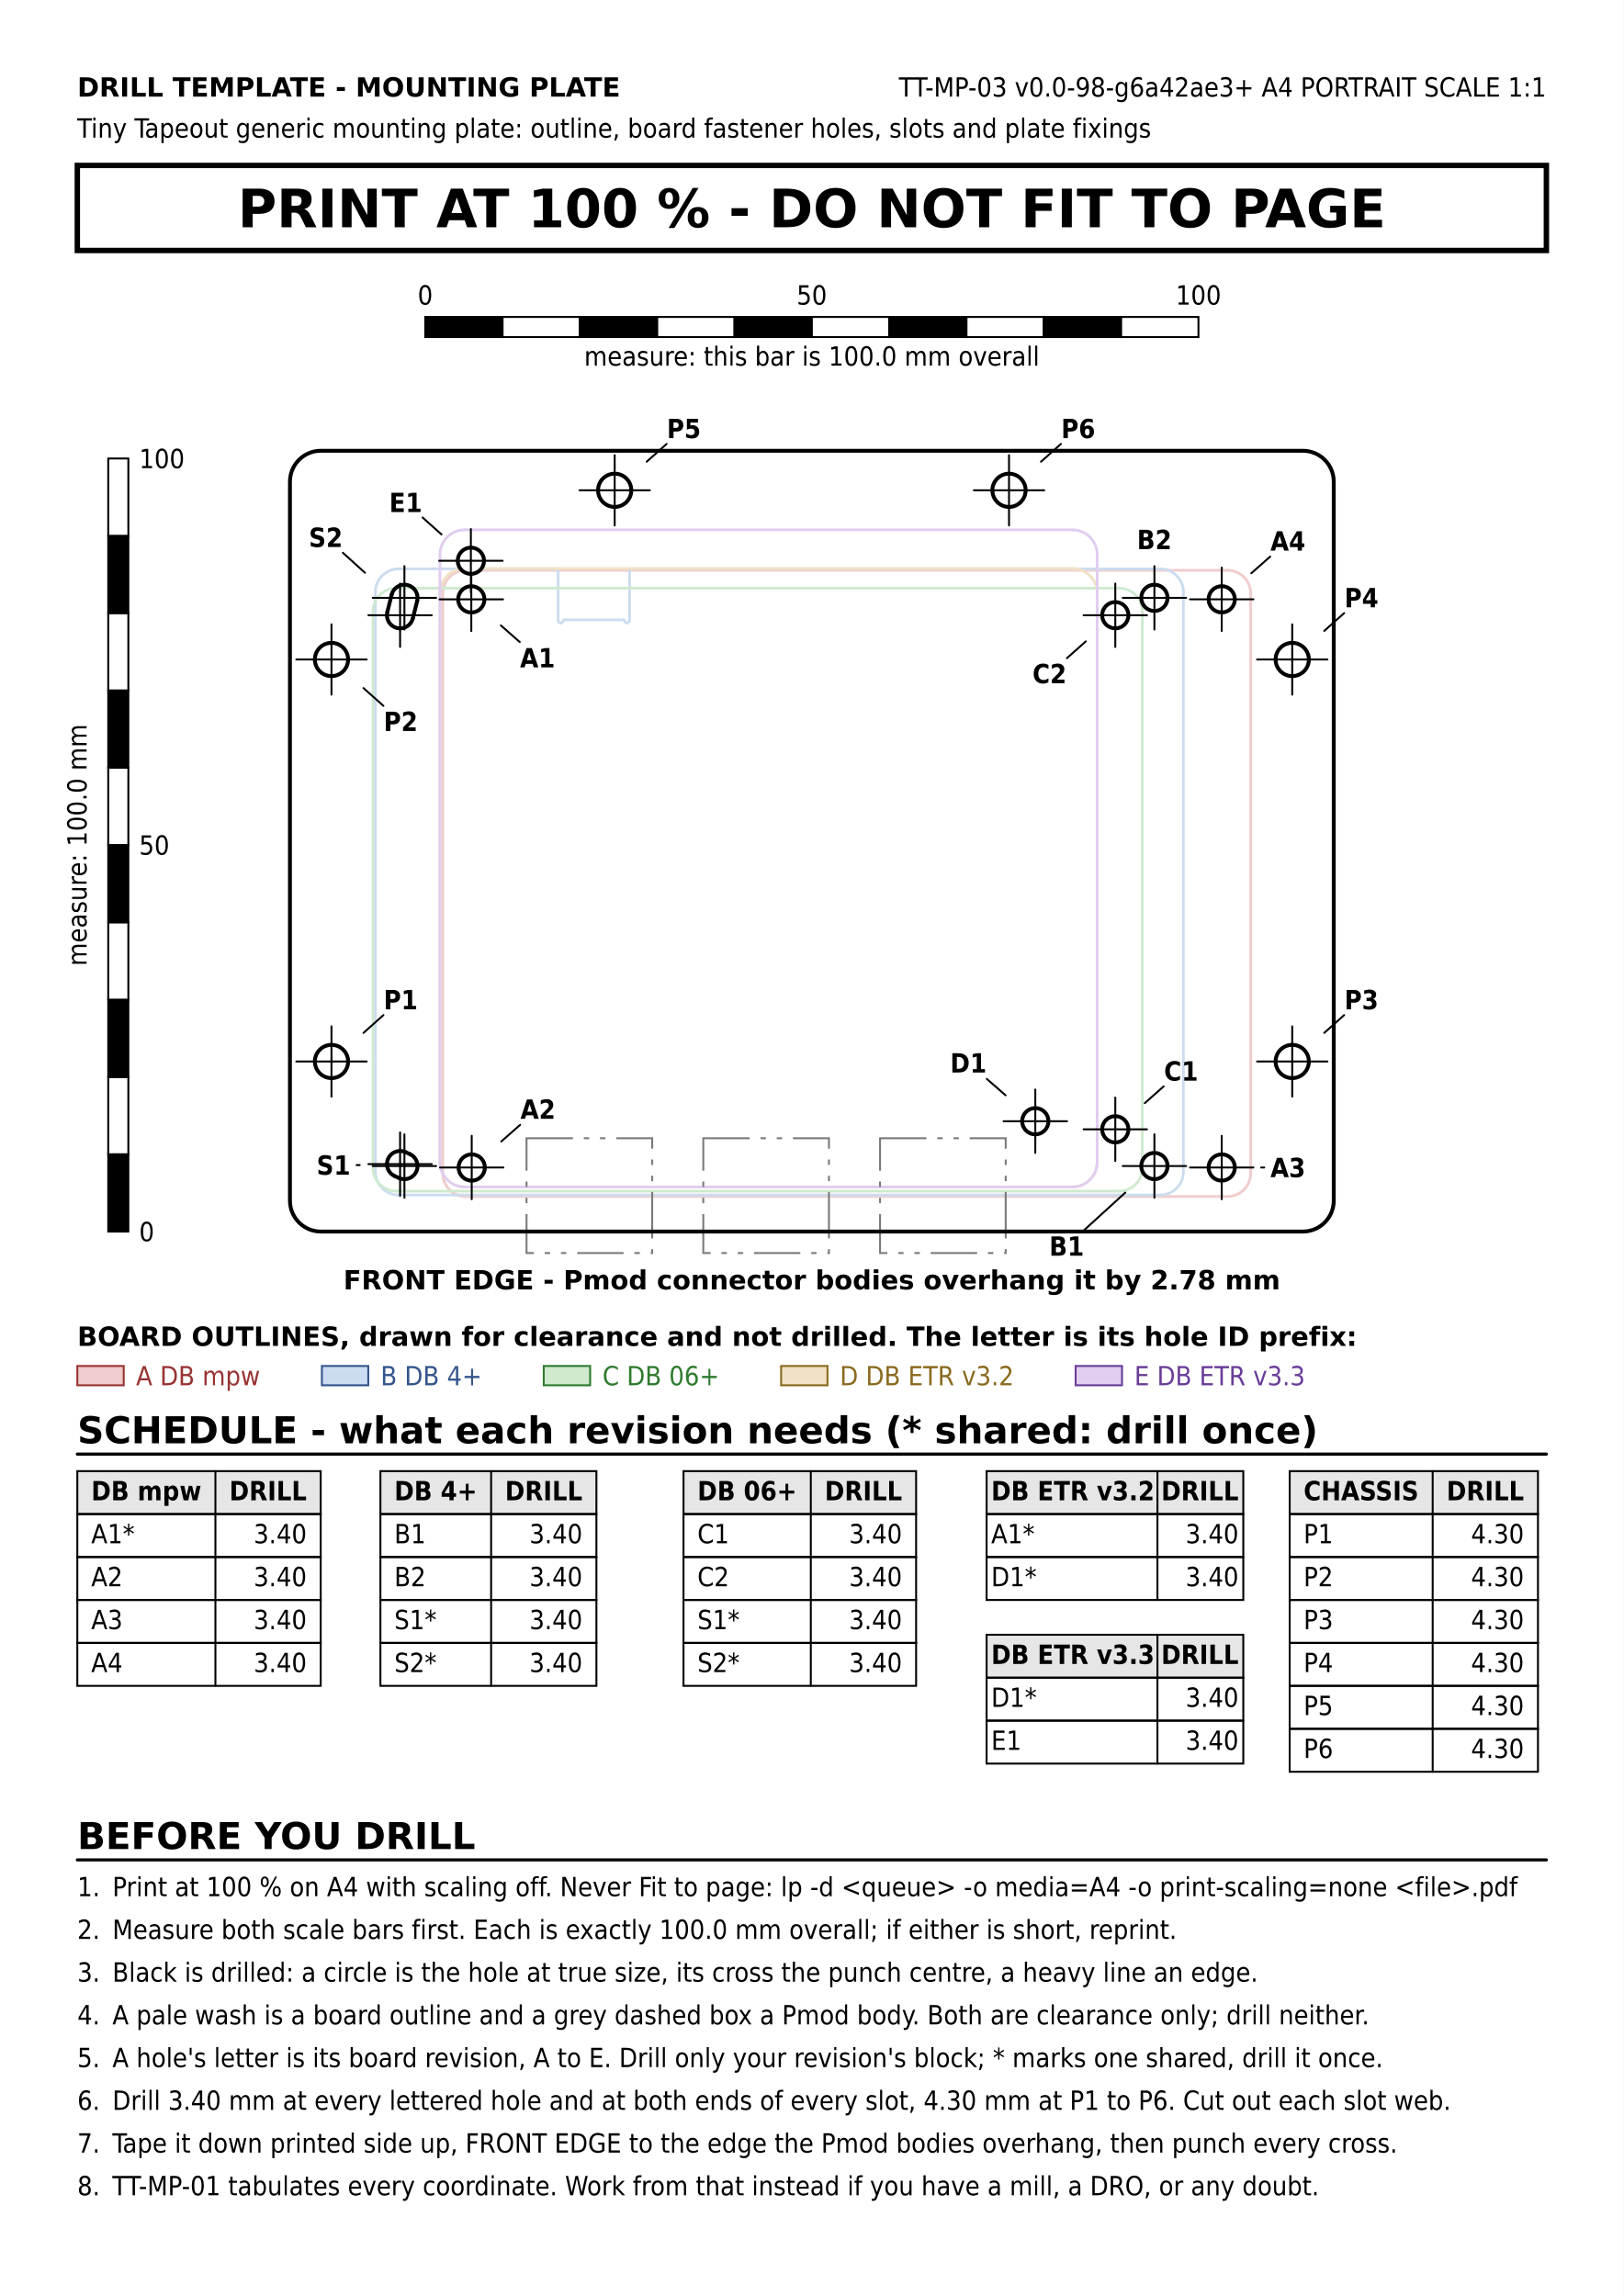
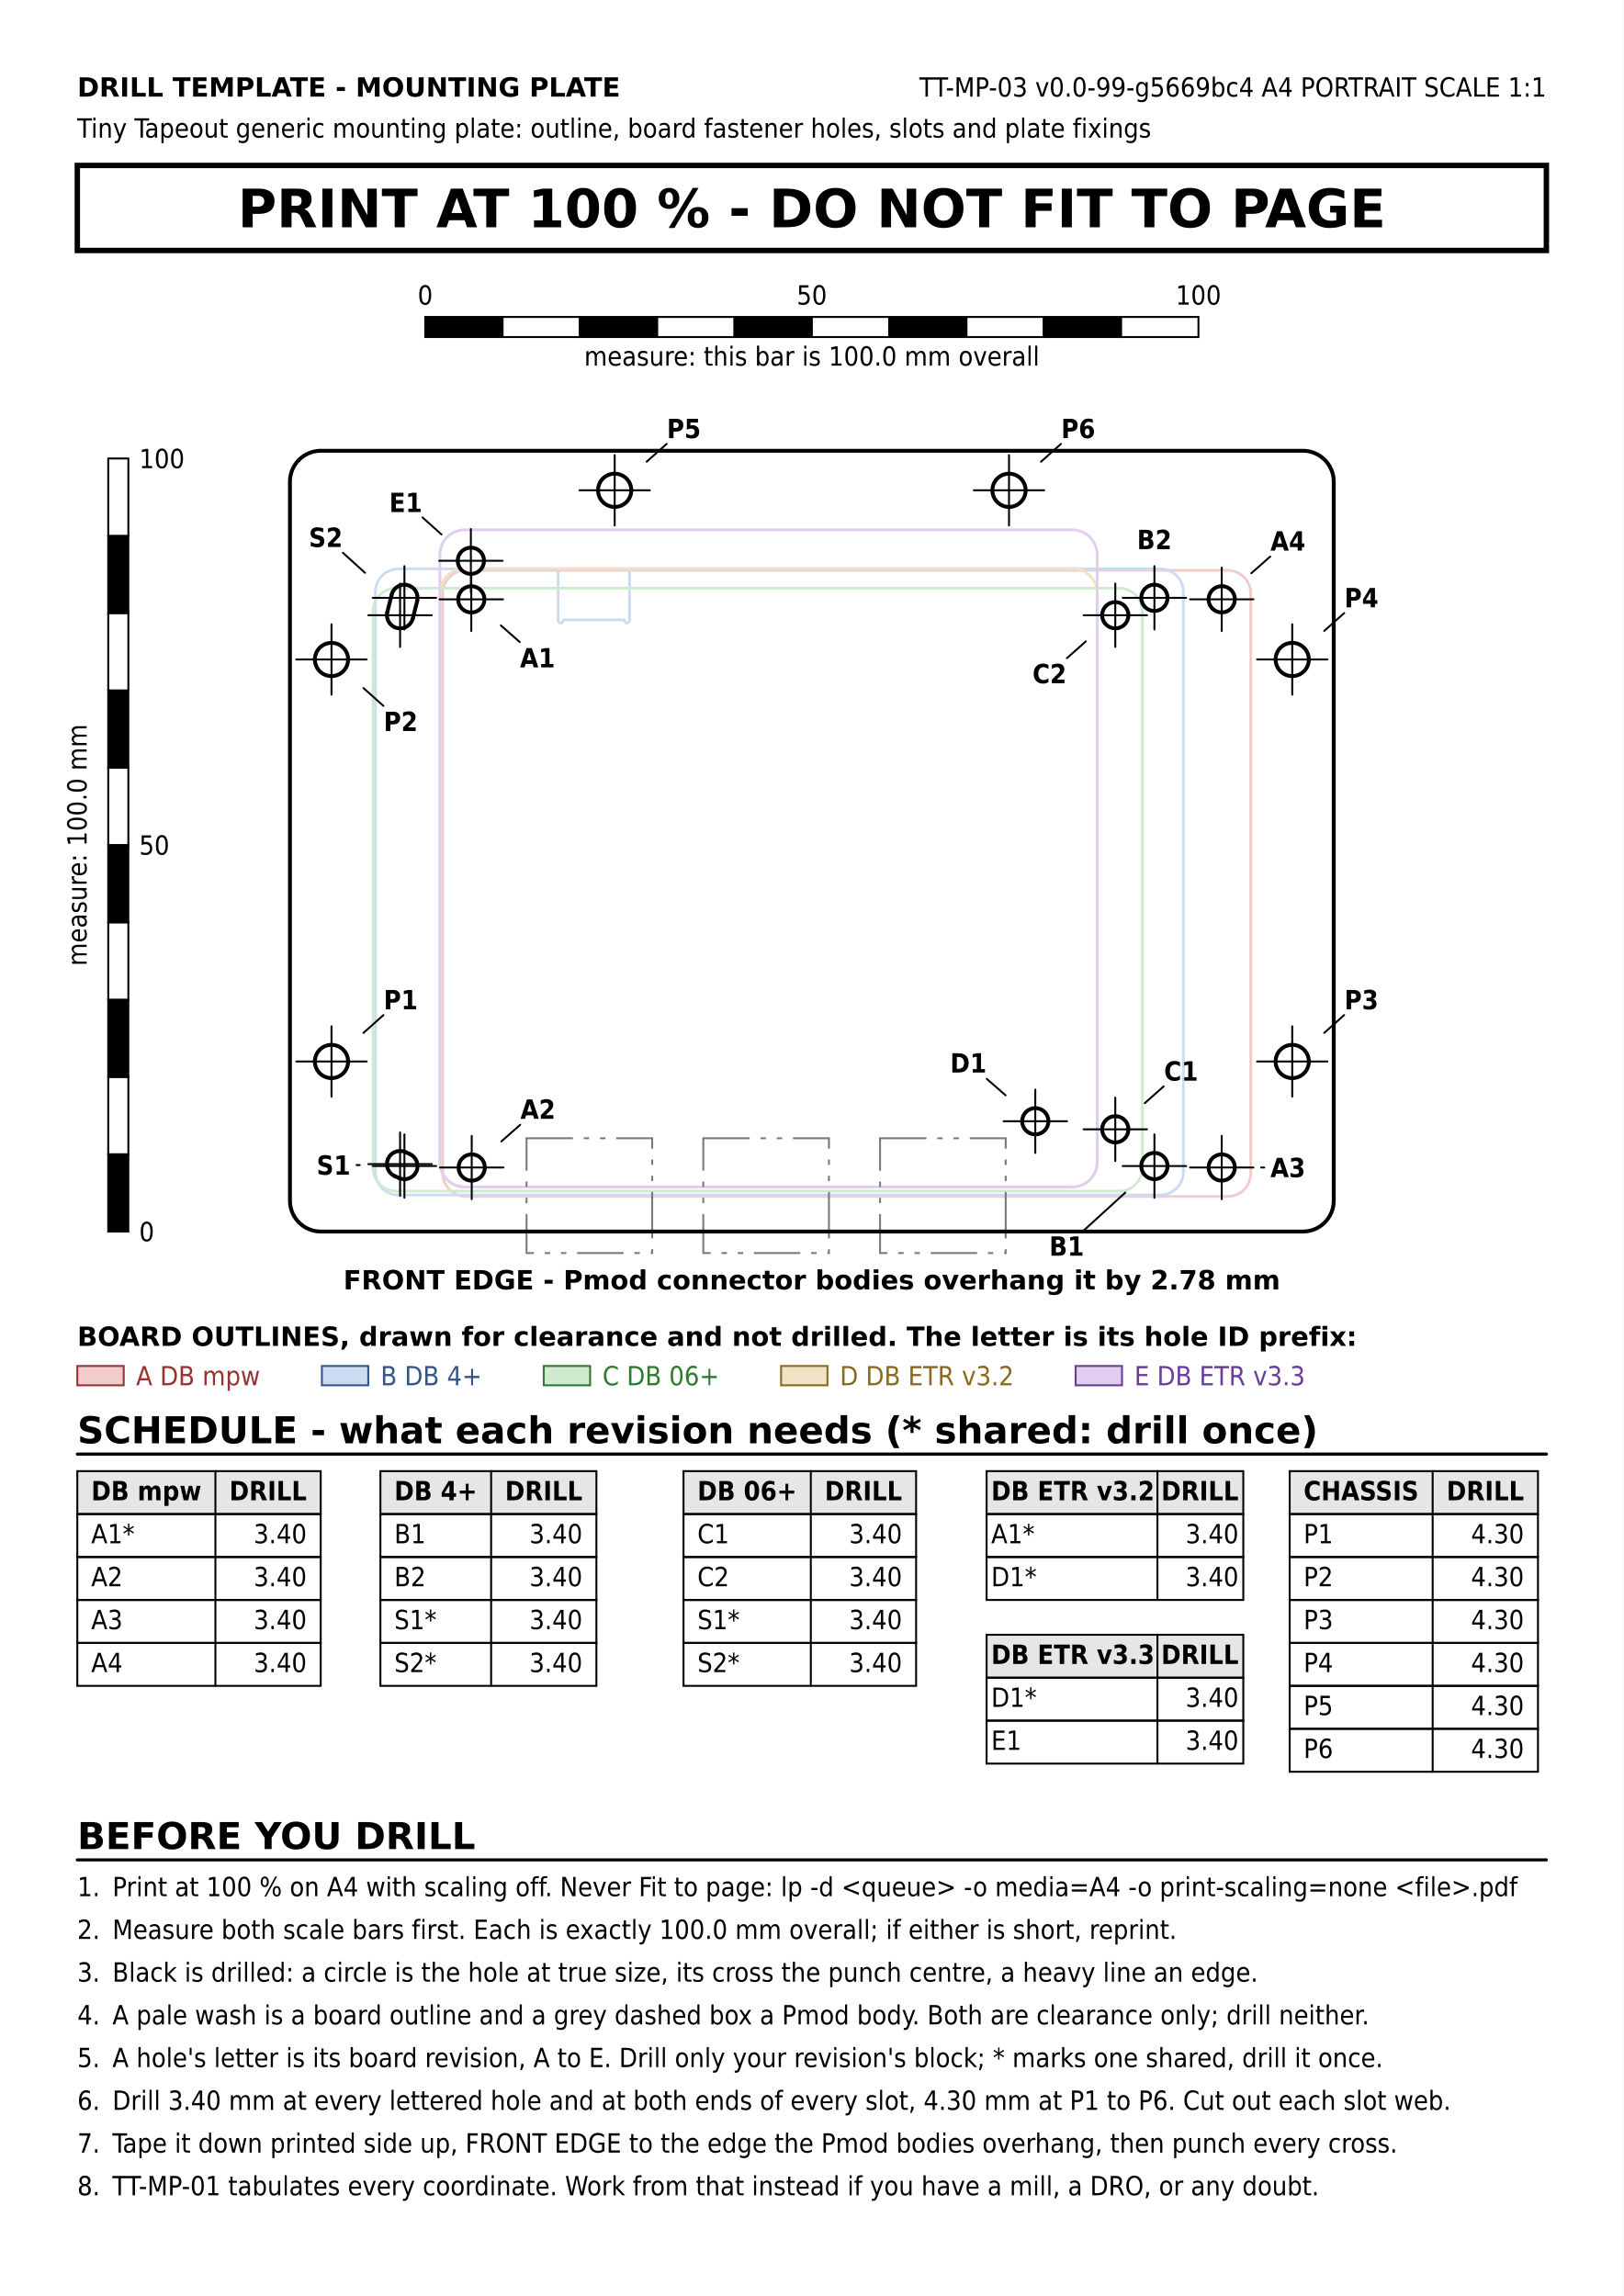
<svg xmlns="http://www.w3.org/2000/svg" version="1.1" width="210mm" height="297mm" viewBox="0 0 210 297">
  <rect width="100%" height="100%" fill="#ffffff" />
  <text x="10" y="12.5" font-family="DejaVu Sans, Liberation Sans, sans-serif" font-size="3.429" fill="#000000" text-anchor="start" font-weight="bold">DRILL TEMPLATE - MOUNTING PLATE</text>
-   <text x="200" y="12.5" font-family="DejaVu Sans Condensed, DejaVu Sans, Liberation Sans, sans-serif" font-size="3.429" fill="#000000" text-anchor="end">TT-MP-03    v0.0-98-g6a42ae3+    A4 PORTRAIT    SCALE 1:1</text>
+   <text x="200" y="12.5" font-family="DejaVu Sans Condensed, DejaVu Sans, Liberation Sans, sans-serif" font-size="3.429" fill="#000000" text-anchor="end">TT-MP-03    v0.0-99-g5669bc4    A4 PORTRAIT    SCALE 1:1</text>
  <text x="10" y="17.8" font-family="DejaVu Sans Condensed, DejaVu Sans, Liberation Sans, sans-serif" font-size="3.429" fill="#000000" text-anchor="start">Tiny Tapeout generic mounting plate: outline, board fastener holes, slots and plate fixings</text>
  <rect x="10" y="21.4" width="190" height="11" fill="none" stroke="#000000" stroke-width="0.7" />
  <text x="105" y="29.4" font-family="DejaVu Sans, Liberation Sans, sans-serif" font-size="6.859" fill="#000000" text-anchor="middle" font-weight="bold">PRINT AT 100 %   -   DO NOT FIT TO PAGE</text>
  <rect x="55" y="41" width="10" height="2.6" fill="#000000" stroke="#000000" stroke-width="0.25" />
  <rect x="65" y="41" width="10" height="2.6" fill="#ffffff" stroke="#000000" stroke-width="0.25" />
  <rect x="75" y="41" width="10" height="2.6" fill="#000000" stroke="#000000" stroke-width="0.25" />
  <rect x="85" y="41" width="10" height="2.6" fill="#ffffff" stroke="#000000" stroke-width="0.25" />
  <rect x="95" y="41" width="10" height="2.6" fill="#000000" stroke="#000000" stroke-width="0.25" />
  <rect x="105" y="41" width="10" height="2.6" fill="#ffffff" stroke="#000000" stroke-width="0.25" />
  <rect x="115" y="41" width="10" height="2.6" fill="#000000" stroke="#000000" stroke-width="0.25" />
  <rect x="125" y="41" width="10" height="2.6" fill="#ffffff" stroke="#000000" stroke-width="0.25" />
  <rect x="135" y="41" width="10" height="2.6" fill="#000000" stroke="#000000" stroke-width="0.25" />
  <rect x="145" y="41" width="10" height="2.6" fill="#ffffff" stroke="#000000" stroke-width="0.25" />
  <text x="55" y="39.4" font-family="DejaVu Sans Condensed, DejaVu Sans, Liberation Sans, sans-serif" font-size="3.429" fill="#000000" text-anchor="middle">0</text>
  <text x="105" y="39.4" font-family="DejaVu Sans Condensed, DejaVu Sans, Liberation Sans, sans-serif" font-size="3.429" fill="#000000" text-anchor="middle">50</text>
  <text x="155" y="39.4" font-family="DejaVu Sans Condensed, DejaVu Sans, Liberation Sans, sans-serif" font-size="3.429" fill="#000000" text-anchor="middle">100</text>
  <text x="105" y="47.3" font-family="DejaVu Sans Condensed, DejaVu Sans, Liberation Sans, sans-serif" font-size="3.429" fill="#000000" text-anchor="middle">measure: this bar is 100.0 mm overall</text>
  <line x1="60.26" y1="73.773" x2="158.76" y2="73.773" stroke="#f0cccc" stroke-width="0.35" stroke-linecap="round" />
  <line x1="158.76" y1="154.773" x2="60.26" y2="154.773" stroke="#f0cccc" stroke-width="0.35" stroke-linecap="round" />
  <line x1="161.76" y1="76.773" x2="161.76" y2="151.773" stroke="#f0cccc" stroke-width="0.35" stroke-linecap="round" />
  <line x1="57.26" y1="151.773" x2="57.26" y2="76.773" stroke="#f0cccc" stroke-width="0.35" stroke-linecap="round" />
  <path d="M 158.76 73.773 A 3 3 0 0 1 161.76 76.773" fill="none" stroke="#f0cccc" stroke-width="0.35" stroke-linejoin="round" stroke-linecap="round" />
  <path d="M 60.26 154.773 A 3 3 0 0 1 57.26 151.773" fill="none" stroke="#f0cccc" stroke-width="0.35" stroke-linejoin="round" stroke-linecap="round" />
  <path d="M 57.26 76.773 A 3 3 0 0 1 60.26 73.773" fill="none" stroke="#f0cccc" stroke-width="0.35" stroke-linejoin="round" stroke-linecap="round" />
  <path d="M 161.76 151.773 A 3 3 0 0 1 158.76 154.773" fill="none" stroke="#f0cccc" stroke-width="0.35" stroke-linejoin="round" stroke-linecap="round" />
  <line x1="81.825" y1="73.583" x2="150.055" y2="73.583" stroke="#ccdcf0" stroke-width="0.35" stroke-linecap="round" />
  <line x1="150.055" y1="154.583" x2="51.555" y2="154.583" stroke="#ccdcf0" stroke-width="0.35" stroke-linecap="round" />
  <line x1="153.055" y1="76.583" x2="153.055" y2="151.583" stroke="#ccdcf0" stroke-width="0.35" stroke-linecap="round" />
  <line x1="71.785" y1="73.583" x2="51.555" y2="73.583" stroke="#ccdcf0" stroke-width="0.35" stroke-linecap="round" />
  <line x1="48.555" y1="151.583" x2="48.555" y2="76.583" stroke="#ccdcf0" stroke-width="0.35" stroke-linecap="round" />
  <line x1="72.185" y1="80.183" x2="72.185" y2="73.983" stroke="#ccdcf0" stroke-width="0.35" stroke-linecap="round" />
  <line x1="80.625" y1="80.183" x2="72.985" y2="80.183" stroke="#ccdcf0" stroke-width="0.35" stroke-linecap="round" />
  <line x1="81.425" y1="73.983" x2="81.425" y2="80.183" stroke="#ccdcf0" stroke-width="0.35" stroke-linecap="round" />
  <path d="M 71.785 73.583 A 0.4 0.4 0 0 1 72.185 73.983" fill="none" stroke="#ccdcf0" stroke-width="0.35" stroke-linejoin="round" stroke-linecap="round" />
  <path d="M 81.425 73.983 A 0.4 0.4 0 0 1 81.825 73.583" fill="none" stroke="#ccdcf0" stroke-width="0.35" stroke-linejoin="round" stroke-linecap="round" />
  <path d="M 150.055 73.583 A 3 3 0 0 1 153.055 76.583" fill="none" stroke="#ccdcf0" stroke-width="0.35" stroke-linejoin="round" stroke-linecap="round" />
  <path d="M 51.555 154.583 A 3 3 0 0 1 48.555 151.583" fill="none" stroke="#ccdcf0" stroke-width="0.35" stroke-linejoin="round" stroke-linecap="round" />
  <path d="M 48.555 76.583 A 3 3 0 0 1 51.555 73.583" fill="none" stroke="#ccdcf0" stroke-width="0.35" stroke-linejoin="round" stroke-linecap="round" />
  <path d="M 153.055 151.583 A 3 3 0 0 1 150.055 154.583" fill="none" stroke="#ccdcf0" stroke-width="0.35" stroke-linejoin="round" stroke-linecap="round" />
  <path d="M 72.51 80.583 A 0.364 0.364 0 0 1 72.185 80.183" fill="none" stroke="#ccdcf0" stroke-width="0.35" stroke-linejoin="round" stroke-linecap="round" />
  <path d="M 72.835 80.303 A 0.303 0.303 0 0 1 72.51 80.583" fill="none" stroke="#ccdcf0" stroke-width="0.35" stroke-linejoin="round" stroke-linecap="round" />
  <path d="M 72.835 80.303 A 0.136 0.136 0 0 1 72.985 80.183" fill="none" stroke="#ccdcf0" stroke-width="0.35" stroke-linejoin="round" stroke-linecap="round" />
  <path d="M 80.625 80.183 A 0.136 0.136 0 0 1 80.775 80.303" fill="none" stroke="#ccdcf0" stroke-width="0.35" stroke-linejoin="round" stroke-linecap="round" />
  <path d="M 81.1 80.583 A 0.303 0.303 0 0 1 80.775 80.303" fill="none" stroke="#ccdcf0" stroke-width="0.35" stroke-linejoin="round" stroke-linecap="round" />
  <path d="M 81.425 80.183 A 0.364 0.364 0 0 1 81.1 80.583" fill="none" stroke="#ccdcf0" stroke-width="0.35" stroke-linejoin="round" stroke-linecap="round" />
  <line x1="51.245" y1="76.083" x2="144.745" y2="76.083" stroke="#cfeacf" stroke-width="0.35" stroke-linecap="round" />
  <line x1="144.745" y1="154.083" x2="51.245" y2="154.083" stroke="#cfeacf" stroke-width="0.35" stroke-linecap="round" />
  <line x1="147.745" y1="79.083" x2="147.745" y2="151.083" stroke="#cfeacf" stroke-width="0.35" stroke-linecap="round" />
  <line x1="48.245" y1="151.083" x2="48.245" y2="79.083" stroke="#cfeacf" stroke-width="0.35" stroke-linecap="round" />
  <path d="M 144.745 76.083 A 3 3 0 0 1 147.745 79.083" fill="none" stroke="#cfeacf" stroke-width="0.35" stroke-linejoin="round" stroke-linecap="round" />
  <path d="M 51.245 154.083 A 3 3 0 0 1 48.245 151.083" fill="none" stroke="#cfeacf" stroke-width="0.35" stroke-linejoin="round" stroke-linecap="round" />
  <path d="M 48.245 79.083 A 3 3 0 0 1 51.245 76.083" fill="none" stroke="#cfeacf" stroke-width="0.35" stroke-linejoin="round" stroke-linecap="round" />
  <path d="M 147.745 151.083 A 3 3 0 0 1 144.745 154.083" fill="none" stroke="#cfeacf" stroke-width="0.35" stroke-linejoin="round" stroke-linecap="round" />
  <line x1="138.7" y1="153.538" x2="60.1" y2="153.538" stroke="#f0e2c4" stroke-width="0.35" stroke-linecap="round" />
  <line x1="56.9" y1="150.338" x2="56.9" y2="76.738" stroke="#f0e2c4" stroke-width="0.35" stroke-linecap="round" />
  <line x1="141.9" y1="76.738" x2="141.9" y2="150.338" stroke="#f0e2c4" stroke-width="0.35" stroke-linecap="round" />
  <line x1="60.1" y1="73.538" x2="138.7" y2="73.538" stroke="#f0e2c4" stroke-width="0.35" stroke-linecap="round" />
  <path d="M 60.1 153.538 A 3.2 3.2 0 0 1 56.9 150.338" fill="none" stroke="#f0e2c4" stroke-width="0.35" stroke-linejoin="round" stroke-linecap="round" />
  <path d="M 141.9 150.338 A 3.2 3.2 0 0 1 138.7 153.538" fill="none" stroke="#f0e2c4" stroke-width="0.35" stroke-linejoin="round" stroke-linecap="round" />
  <path d="M 138.7 73.538 A 3.2 3.2 0 0 1 141.9 76.738" fill="none" stroke="#f0e2c4" stroke-width="0.35" stroke-linejoin="round" stroke-linecap="round" />
  <path d="M 56.9 76.738 A 3.2 3.2 0 0 1 60.1 73.538" fill="none" stroke="#f0e2c4" stroke-width="0.35" stroke-linejoin="round" stroke-linecap="round" />
  <line x1="56.9" y1="150.338" x2="56.9" y2="71.738" stroke="#e0cdf0" stroke-width="0.35" stroke-linecap="round" />
  <line x1="60.1" y1="68.538" x2="138.7" y2="68.538" stroke="#e0cdf0" stroke-width="0.35" stroke-linecap="round" />
  <line x1="138.7" y1="153.538" x2="60.1" y2="153.538" stroke="#e0cdf0" stroke-width="0.35" stroke-linecap="round" />
  <line x1="141.9" y1="71.738" x2="141.9" y2="150.338" stroke="#e0cdf0" stroke-width="0.35" stroke-linecap="round" />
  <path d="M 56.9 71.738 A 3.2 3.2 0 0 1 60.1 68.538" fill="none" stroke="#e0cdf0" stroke-width="0.35" stroke-linejoin="round" stroke-linecap="round" />
  <path d="M 60.1 153.538 A 3.2 3.2 0 0 1 56.9 150.338" fill="none" stroke="#e0cdf0" stroke-width="0.35" stroke-linejoin="round" stroke-linecap="round" />
  <path d="M 138.7 68.538 A 3.2 3.2 0 0 1 141.9 71.738" fill="none" stroke="#e0cdf0" stroke-width="0.35" stroke-linejoin="round" stroke-linecap="round" />
  <path d="M 141.9 150.338 A 3.2 3.2 0 0 1 138.7 153.538" fill="none" stroke="#e0cdf0" stroke-width="0.35" stroke-linejoin="round" stroke-linecap="round" />
  <rect x="68.1" y="147.238" width="16.25" height="14.85" fill="none" stroke="#7a7a7a" stroke-width="0.25" stroke-dasharray="6.0,1.4,0.7,1.4,0.7,1.4" />
  <rect x="90.96" y="147.238" width="16.25" height="14.85" fill="none" stroke="#7a7a7a" stroke-width="0.25" stroke-dasharray="6.0,1.4,0.7,1.4,0.7,1.4" />
  <rect x="113.82" y="147.238" width="16.25" height="14.85" fill="none" stroke="#7a7a7a" stroke-width="0.25" stroke-dasharray="6.0,1.4,0.7,1.4,0.7,1.4" />
  <rect x="37.5" y="58.308" width="135" height="101" fill="none" stroke="#000000" stroke-width="0.5" rx="4" ry="4" />
  <circle cx="60.955" cy="77.53" r="1.7" fill="#ffffff" stroke="#000000" stroke-width="0.5" />
  <line x1="56.855" y1="77.53" x2="65.055" y2="77.53" stroke="#000000" stroke-width="0.25" stroke-linecap="round" />
  <line x1="60.955" y1="81.63" x2="60.955" y2="73.43" stroke="#000000" stroke-width="0.25" stroke-linecap="round" />
  <circle cx="61.01" cy="151.023" r="1.7" fill="#ffffff" stroke="#000000" stroke-width="0.5" />
  <line x1="56.91" y1="151.023" x2="65.11" y2="151.023" stroke="#000000" stroke-width="0.25" stroke-linecap="round" />
  <line x1="61.01" y1="155.123" x2="61.01" y2="146.923" stroke="#000000" stroke-width="0.25" stroke-linecap="round" />
  <circle cx="158.01" cy="151.023" r="1.7" fill="#ffffff" stroke="#000000" stroke-width="0.5" />
  <line x1="153.91" y1="151.023" x2="162.11" y2="151.023" stroke="#000000" stroke-width="0.25" stroke-linecap="round" />
  <line x1="158.01" y1="155.123" x2="158.01" y2="146.923" stroke="#000000" stroke-width="0.25" stroke-linecap="round" />
  <circle cx="158.01" cy="77.523" r="1.7" fill="#ffffff" stroke="#000000" stroke-width="0.5" />
  <line x1="153.91" y1="77.523" x2="162.11" y2="77.523" stroke="#000000" stroke-width="0.25" stroke-linecap="round" />
  <line x1="158.01" y1="81.623" x2="158.01" y2="73.423" stroke="#000000" stroke-width="0.25" stroke-linecap="round" />
  <circle cx="149.305" cy="150.833" r="1.7" fill="#ffffff" stroke="#000000" stroke-width="0.5" />
  <line x1="145.205" y1="150.833" x2="153.405" y2="150.833" stroke="#000000" stroke-width="0.25" stroke-linecap="round" />
  <line x1="149.305" y1="154.933" x2="149.305" y2="146.733" stroke="#000000" stroke-width="0.25" stroke-linecap="round" />
  <circle cx="149.305" cy="77.333" r="1.7" fill="#ffffff" stroke="#000000" stroke-width="0.5" />
  <line x1="145.205" y1="77.333" x2="153.405" y2="77.333" stroke="#000000" stroke-width="0.25" stroke-linecap="round" />
  <line x1="149.305" y1="81.433" x2="149.305" y2="73.233" stroke="#000000" stroke-width="0.25" stroke-linecap="round" />
  <circle cx="144.245" cy="146.083" r="1.7" fill="#ffffff" stroke="#000000" stroke-width="0.5" />
  <line x1="140.145" y1="146.083" x2="148.345" y2="146.083" stroke="#000000" stroke-width="0.25" stroke-linecap="round" />
  <line x1="144.245" y1="150.183" x2="144.245" y2="141.983" stroke="#000000" stroke-width="0.25" stroke-linecap="round" />
  <circle cx="144.245" cy="79.583" r="1.7" fill="#ffffff" stroke="#000000" stroke-width="0.5" />
  <line x1="140.145" y1="79.583" x2="148.345" y2="79.583" stroke="#000000" stroke-width="0.25" stroke-linecap="round" />
  <line x1="144.245" y1="83.683" x2="144.245" y2="75.483" stroke="#000000" stroke-width="0.25" stroke-linecap="round" />
  <circle cx="133.9" cy="145.038" r="1.7" fill="#ffffff" stroke="#000000" stroke-width="0.5" />
  <line x1="129.8" y1="145.038" x2="138" y2="145.038" stroke="#000000" stroke-width="0.25" stroke-linecap="round" />
  <line x1="133.9" y1="149.138" x2="133.9" y2="140.938" stroke="#000000" stroke-width="0.25" stroke-linecap="round" />
  <circle cx="60.9" cy="72.538" r="1.7" fill="#ffffff" stroke="#000000" stroke-width="0.5" />
  <line x1="56.8" y1="72.538" x2="65" y2="72.538" stroke="#000000" stroke-width="0.25" stroke-linecap="round" />
  <line x1="60.9" y1="76.638" x2="60.9" y2="68.438" stroke="#000000" stroke-width="0.25" stroke-linecap="round" />
  <circle cx="42.873" cy="137.308" r="2.15" fill="#ffffff" stroke="#000000" stroke-width="0.5" />
  <line x1="38.323" y1="137.308" x2="47.423" y2="137.308" stroke="#000000" stroke-width="0.25" stroke-linecap="round" />
  <line x1="42.873" y1="141.858" x2="42.873" y2="132.758" stroke="#000000" stroke-width="0.25" stroke-linecap="round" />
  <circle cx="42.873" cy="85.308" r="2.15" fill="#ffffff" stroke="#000000" stroke-width="0.5" />
  <line x1="38.323" y1="85.308" x2="47.423" y2="85.308" stroke="#000000" stroke-width="0.25" stroke-linecap="round" />
  <line x1="42.873" y1="89.858" x2="42.873" y2="80.758" stroke="#000000" stroke-width="0.25" stroke-linecap="round" />
  <circle cx="167.13" cy="137.308" r="2.15" fill="#ffffff" stroke="#000000" stroke-width="0.5" />
  <line x1="162.58" y1="137.308" x2="171.68" y2="137.308" stroke="#000000" stroke-width="0.25" stroke-linecap="round" />
  <line x1="167.13" y1="141.858" x2="167.13" y2="132.758" stroke="#000000" stroke-width="0.25" stroke-linecap="round" />
  <circle cx="167.13" cy="85.308" r="2.15" fill="#ffffff" stroke="#000000" stroke-width="0.5" />
  <line x1="162.58" y1="85.308" x2="171.68" y2="85.308" stroke="#000000" stroke-width="0.25" stroke-linecap="round" />
  <line x1="167.13" y1="89.858" x2="167.13" y2="80.758" stroke="#000000" stroke-width="0.25" stroke-linecap="round" />
  <circle cx="79.5" cy="63.423" r="2.15" fill="#ffffff" stroke="#000000" stroke-width="0.5" />
  <line x1="74.95" y1="63.423" x2="84.05" y2="63.423" stroke="#000000" stroke-width="0.25" stroke-linecap="round" />
  <line x1="79.5" y1="67.973" x2="79.5" y2="58.873" stroke="#000000" stroke-width="0.25" stroke-linecap="round" />
  <circle cx="130.5" cy="63.423" r="2.15" fill="#ffffff" stroke="#000000" stroke-width="0.5" />
  <line x1="125.95" y1="63.423" x2="135.05" y2="63.423" stroke="#000000" stroke-width="0.25" stroke-linecap="round" />
  <line x1="130.5" y1="67.973" x2="130.5" y2="58.873" stroke="#000000" stroke-width="0.25" stroke-linecap="round" />
  <line x1="52.438" y1="149.03" x2="52.998" y2="149.28" stroke="#000000" stroke-width="0.5" stroke-linecap="round" />
  <line x1="51.612" y1="152.385" x2="51.052" y2="152.135" stroke="#000000" stroke-width="0.5" stroke-linecap="round" />
  <path d="M 52.998 149.28 A 1.7 1.7 0 0 1 51.612 152.385" fill="none" stroke="#000000" stroke-width="0.5" stroke-linejoin="round" stroke-linecap="round" />
  <path d="M 51.052 152.135 A 1.7 1.7 0 0 1 52.438 149.03" fill="none" stroke="#000000" stroke-width="0.5" stroke-linejoin="round" stroke-linecap="round" />
  <line x1="47.645" y1="150.583" x2="55.845" y2="150.583" stroke="#000000" stroke-width="0.25" stroke-linecap="round" />
  <line x1="51.745" y1="154.683" x2="51.745" y2="146.483" stroke="#000000" stroke-width="0.25" stroke-linecap="round" />
  <line x1="48.205" y1="150.833" x2="56.405" y2="150.833" stroke="#000000" stroke-width="0.25" stroke-linecap="round" />
  <line x1="52.305" y1="154.933" x2="52.305" y2="146.733" stroke="#000000" stroke-width="0.25" stroke-linecap="round" />
  <line x1="50.095" y1="79.172" x2="50.655" y2="76.922" stroke="#000000" stroke-width="0.5" stroke-linecap="round" />
  <line x1="53.955" y1="77.743" x2="53.395" y2="79.993" stroke="#000000" stroke-width="0.5" stroke-linecap="round" />
  <path d="M 50.655 76.922 A 1.7 1.7 0 0 1 53.955 77.743" fill="none" stroke="#000000" stroke-width="0.5" stroke-linejoin="round" stroke-linecap="round" />
  <path d="M 53.395 79.993 A 1.7 1.7 0 0 1 50.095 79.172" fill="none" stroke="#000000" stroke-width="0.5" stroke-linejoin="round" stroke-linecap="round" />
  <line x1="47.645" y1="79.583" x2="55.845" y2="79.583" stroke="#000000" stroke-width="0.25" stroke-linecap="round" />
  <line x1="51.745" y1="83.683" x2="51.745" y2="75.483" stroke="#000000" stroke-width="0.25" stroke-linecap="round" />
  <line x1="48.205" y1="77.333" x2="56.405" y2="77.333" stroke="#000000" stroke-width="0.25" stroke-linecap="round" />
  <line x1="52.305" y1="81.433" x2="52.305" y2="73.233" stroke="#000000" stroke-width="0.25" stroke-linecap="round" />
  <text x="105" y="166.788" font-family="DejaVu Sans, Liberation Sans, sans-serif" font-size="3.429" fill="#000000" text-anchor="middle" font-weight="bold">FRONT EDGE   -   Pmod connector bodies overhang it by 2.78 mm</text>
  <line x1="64.781" y1="80.902" x2="67.221" y2="83.052" stroke="#000000" stroke-width="0.25" stroke-linecap="round" />
  <text x="69.522" y="86.33" font-family="DejaVu Sans Condensed, DejaVu Sans, Liberation Sans, sans-serif" font-size="3.429" fill="#000000" text-anchor="middle" font-weight="bold">A1</text>
  <line x1="64.836" y1="147.651" x2="67.276" y2="145.501" stroke="#000000" stroke-width="0.25" stroke-linecap="round" />
  <text x="69.577" y="144.723" font-family="DejaVu Sans Condensed, DejaVu Sans, Liberation Sans, sans-serif" font-size="3.429" fill="#000000" text-anchor="middle" font-weight="bold">A2</text>
  <line x1="163.11" y1="151.023" x2="163.51" y2="151.023" stroke="#000000" stroke-width="0.25" stroke-linecap="round" />
  <text x="166.577" y="152.273" font-family="DejaVu Sans Condensed, DejaVu Sans, Liberation Sans, sans-serif" font-size="3.429" fill="#000000" text-anchor="middle" font-weight="bold">A3</text>
  <line x1="161.836" y1="74.151" x2="164.276" y2="72.001" stroke="#000000" stroke-width="0.25" stroke-linecap="round" />
  <text x="166.577" y="71.223" font-family="DejaVu Sans Condensed, DejaVu Sans, Liberation Sans, sans-serif" font-size="3.429" fill="#000000" text-anchor="middle" font-weight="bold">A4</text>
  <line x1="145.537" y1="154.269" x2="140.209" y2="159.128" stroke="#000000" stroke-width="0.25" stroke-linecap="round" />
  <text x="137.956" y="162.433" font-family="DejaVu Sans Condensed, DejaVu Sans, Liberation Sans, sans-serif" font-size="3.429" fill="#000000" text-anchor="middle" font-weight="bold">B1</text>
  <text x="149.305" y="71.033" font-family="DejaVu Sans Condensed, DejaVu Sans, Liberation Sans, sans-serif" font-size="3.429" fill="#000000" text-anchor="middle" font-weight="bold">B2</text>
  <line x1="148.059" y1="142.697" x2="150.503" y2="140.528" stroke="#000000" stroke-width="0.25" stroke-linecap="round" />
  <text x="152.75" y="139.783" font-family="DejaVu Sans Condensed, DejaVu Sans, Liberation Sans, sans-serif" font-size="3.429" fill="#000000" text-anchor="middle" font-weight="bold">C1</text>
  <line x1="140.431" y1="82.969" x2="137.987" y2="85.138" stroke="#000000" stroke-width="0.25" stroke-linecap="round" />
  <text x="135.74" y="88.383" font-family="DejaVu Sans Condensed, DejaVu Sans, Liberation Sans, sans-serif" font-size="3.429" fill="#000000" text-anchor="middle" font-weight="bold">C2</text>
  <line x1="130.057" y1="141.685" x2="127.623" y2="139.561" stroke="#000000" stroke-width="0.25" stroke-linecap="round" />
  <text x="125.246" y="138.738" font-family="DejaVu Sans Condensed, DejaVu Sans, Liberation Sans, sans-serif" font-size="3.429" fill="#000000" text-anchor="middle" font-weight="bold">D1</text>
  <line x1="57.101" y1="69.135" x2="54.653" y2="66.941" stroke="#000000" stroke-width="0.25" stroke-linecap="round" />
  <text x="52.472" y="66.238" font-family="DejaVu Sans Condensed, DejaVu Sans, Liberation Sans, sans-serif" font-size="3.429" fill="#000000" text-anchor="middle" font-weight="bold">E1</text>
  <line x1="47.012" y1="133.61" x2="49.587" y2="131.309" stroke="#000000" stroke-width="0.25" stroke-linecap="round" />
  <text x="51.827" y="130.558" font-family="DejaVu Sans Condensed, DejaVu Sans, Liberation Sans, sans-serif" font-size="3.429" fill="#000000" text-anchor="middle" font-weight="bold">P1</text>
  <line x1="47.012" y1="89.006" x2="49.587" y2="91.306" stroke="#000000" stroke-width="0.25" stroke-linecap="round" />
  <text x="51.827" y="94.558" font-family="DejaVu Sans Condensed, DejaVu Sans, Liberation Sans, sans-serif" font-size="3.429" fill="#000000" text-anchor="middle" font-weight="bold">P2</text>
  <line x1="171.269" y1="133.61" x2="173.844" y2="131.309" stroke="#000000" stroke-width="0.25" stroke-linecap="round" />
  <text x="176.084" y="130.558" font-family="DejaVu Sans Condensed, DejaVu Sans, Liberation Sans, sans-serif" font-size="3.429" fill="#000000" text-anchor="middle" font-weight="bold">P3</text>
  <line x1="171.269" y1="81.61" x2="173.844" y2="79.309" stroke="#000000" stroke-width="0.25" stroke-linecap="round" />
  <text x="176.084" y="78.558" font-family="DejaVu Sans Condensed, DejaVu Sans, Liberation Sans, sans-serif" font-size="3.429" fill="#000000" text-anchor="middle" font-weight="bold">P4</text>
  <line x1="83.639" y1="59.725" x2="86.214" y2="57.424" stroke="#000000" stroke-width="0.25" stroke-linecap="round" />
  <text x="88.454" y="56.673" font-family="DejaVu Sans Condensed, DejaVu Sans, Liberation Sans, sans-serif" font-size="3.429" fill="#000000" text-anchor="middle" font-weight="bold">P5</text>
  <line x1="134.639" y1="59.725" x2="137.214" y2="57.424" stroke="#000000" stroke-width="0.25" stroke-linecap="round" />
  <text x="139.454" y="56.673" font-family="DejaVu Sans Condensed, DejaVu Sans, Liberation Sans, sans-serif" font-size="3.429" fill="#000000" text-anchor="middle" font-weight="bold">P6</text>
  <line x1="46.52" y1="150.708" x2="46.12" y2="150.708" stroke="#000000" stroke-width="0.25" stroke-linecap="round" />
  <text x="43.136" y="151.958" font-family="DejaVu Sans Condensed, DejaVu Sans, Liberation Sans, sans-serif" font-size="3.429" fill="#000000" text-anchor="middle" font-weight="bold">S1</text>
  <line x1="47.203" y1="74.091" x2="44.348" y2="71.506" stroke="#000000" stroke-width="0.25" stroke-linecap="round" />
  <text x="42.136" y="70.753" font-family="DejaVu Sans Condensed, DejaVu Sans, Liberation Sans, sans-serif" font-size="3.429" fill="#000000" text-anchor="middle" font-weight="bold">S2</text>
  <rect x="14" y="149.308" width="2.6" height="10" fill="#000000" stroke="#000000" stroke-width="0.25" />
  <rect x="14" y="139.308" width="2.6" height="10" fill="#ffffff" stroke="#000000" stroke-width="0.25" />
  <rect x="14" y="129.308" width="2.6" height="10" fill="#000000" stroke="#000000" stroke-width="0.25" />
  <rect x="14" y="119.308" width="2.6" height="10" fill="#ffffff" stroke="#000000" stroke-width="0.25" />
  <rect x="14" y="109.308" width="2.6" height="10" fill="#000000" stroke="#000000" stroke-width="0.25" />
  <rect x="14" y="99.308" width="2.6" height="10" fill="#ffffff" stroke="#000000" stroke-width="0.25" />
  <rect x="14" y="89.308" width="2.6" height="10" fill="#000000" stroke="#000000" stroke-width="0.25" />
  <rect x="14" y="79.308" width="2.6" height="10" fill="#ffffff" stroke="#000000" stroke-width="0.25" />
  <rect x="14" y="69.308" width="2.6" height="10" fill="#000000" stroke="#000000" stroke-width="0.25" />
  <rect x="14" y="59.308" width="2.6" height="10" fill="#ffffff" stroke="#000000" stroke-width="0.25" />
  <text x="18" y="160.558" font-family="DejaVu Sans Condensed, DejaVu Sans, Liberation Sans, sans-serif" font-size="3.429" fill="#000000" text-anchor="start">0</text>
  <text x="18" y="110.558" font-family="DejaVu Sans Condensed, DejaVu Sans, Liberation Sans, sans-serif" font-size="3.429" fill="#000000" text-anchor="start">50</text>
  <text x="18" y="60.558" font-family="DejaVu Sans Condensed, DejaVu Sans, Liberation Sans, sans-serif" font-size="3.429" fill="#000000" text-anchor="start">100</text>
  <text x="11.2" y="109.308" font-family="DejaVu Sans Condensed, DejaVu Sans, Liberation Sans, sans-serif" font-size="3.429" fill="#000000" text-anchor="middle" transform="rotate(-90 11.2 109.3078)">measure: 100.0 mm</text>
  <text x="10" y="174.097" font-family="DejaVu Sans, Liberation Sans, sans-serif" font-size="3.429" fill="#000000" text-anchor="start" font-weight="bold">BOARD OUTLINES, drawn for clearance and not drilled. The letter is its hole ID prefix:</text>
  <rect x="10" y="176.697" width="6" height="2.5" fill="#f0cccc" stroke="#993333" stroke-width="0.25" />
  <text x="17.6" y="179.197" font-family="DejaVu Sans Condensed, DejaVu Sans, Liberation Sans, sans-serif" font-size="3.429" fill="#993333" text-anchor="start">A  DB mpw</text>
  <rect x="41.63" y="176.697" width="6" height="2.5" fill="#ccdcf0" stroke="#33558c" stroke-width="0.25" />
  <text x="49.23" y="179.197" font-family="DejaVu Sans Condensed, DejaVu Sans, Liberation Sans, sans-serif" font-size="3.429" fill="#33558c" text-anchor="start">B  DB 4+</text>
  <rect x="70.325" y="176.697" width="6" height="2.5" fill="#cfeacf" stroke="#2f7a2f" stroke-width="0.25" />
  <text x="77.925" y="179.197" font-family="DejaVu Sans Condensed, DejaVu Sans, Liberation Sans, sans-serif" font-size="3.429" fill="#2f7a2f" text-anchor="start">C  DB 06+</text>
  <rect x="101.022" y="176.697" width="6" height="2.5" fill="#f0e2c4" stroke="#8a6a1f" stroke-width="0.25" />
  <text x="108.622" y="179.197" font-family="DejaVu Sans Condensed, DejaVu Sans, Liberation Sans, sans-serif" font-size="3.429" fill="#8a6a1f" text-anchor="start">D  DB ETR v3.2</text>
  <rect x="139.115" y="176.697" width="6" height="2.5" fill="#e0cdf0" stroke="#6a3d99" stroke-width="0.25" />
  <text x="146.715" y="179.197" font-family="DejaVu Sans Condensed, DejaVu Sans, Liberation Sans, sans-serif" font-size="3.429" fill="#6a3d99" text-anchor="start">E  DB ETR v3.3</text>
  <text x="10" y="186.697" font-family="DejaVu Sans, Liberation Sans, sans-serif" font-size="4.801" fill="#000000" text-anchor="start" font-weight="bold">SCHEDULE   -   what each revision needs   (* shared: drill once)</text>
  <line x1="10" y1="188.097" x2="200" y2="188.097" stroke="#000000" stroke-width="0.4" stroke-linecap="round" />
  <rect x="10" y="190.297" width="31.477" height="5.556" fill="#e6e6e6" stroke="#000000" stroke-width="0.25" />
  <text x="11.8" y="194.075" font-family="DejaVu Sans Condensed, DejaVu Sans, Liberation Sans, sans-serif" font-size="3.429" fill="#000000" text-anchor="start" font-weight="bold">DB mpw</text>
  <text x="39.677" y="194.075" font-family="DejaVu Sans Condensed, DejaVu Sans, Liberation Sans, sans-serif" font-size="3.429" fill="#000000" text-anchor="end" font-weight="bold">DRILL</text>
  <rect x="10" y="195.853" width="31.477" height="5.556" fill="none" stroke="#000000" stroke-width="0.25" />
  <text x="11.8" y="199.631" font-family="DejaVu Sans Condensed, DejaVu Sans, Liberation Sans, sans-serif" font-size="3.429" fill="#000000" text-anchor="start">A1*</text>
  <text x="39.677" y="199.631" font-family="DejaVu Sans Condensed, DejaVu Sans, Liberation Sans, sans-serif" font-size="3.429" fill="#000000" text-anchor="end">3.40</text>
  <rect x="10" y="201.408" width="31.477" height="5.556" fill="none" stroke="#000000" stroke-width="0.25" />
  <text x="11.8" y="205.186" font-family="DejaVu Sans Condensed, DejaVu Sans, Liberation Sans, sans-serif" font-size="3.429" fill="#000000" text-anchor="start">A2</text>
  <text x="39.677" y="205.186" font-family="DejaVu Sans Condensed, DejaVu Sans, Liberation Sans, sans-serif" font-size="3.429" fill="#000000" text-anchor="end">3.40</text>
  <rect x="10" y="206.964" width="31.477" height="5.556" fill="none" stroke="#000000" stroke-width="0.25" />
  <text x="11.8" y="210.742" font-family="DejaVu Sans Condensed, DejaVu Sans, Liberation Sans, sans-serif" font-size="3.429" fill="#000000" text-anchor="start">A3</text>
  <text x="39.677" y="210.742" font-family="DejaVu Sans Condensed, DejaVu Sans, Liberation Sans, sans-serif" font-size="3.429" fill="#000000" text-anchor="end">3.40</text>
  <rect x="10" y="212.519" width="31.477" height="5.556" fill="none" stroke="#000000" stroke-width="0.25" />
  <text x="11.8" y="216.297" font-family="DejaVu Sans Condensed, DejaVu Sans, Liberation Sans, sans-serif" font-size="3.429" fill="#000000" text-anchor="start">A4</text>
  <text x="39.677" y="216.297" font-family="DejaVu Sans Condensed, DejaVu Sans, Liberation Sans, sans-serif" font-size="3.429" fill="#000000" text-anchor="end">3.40</text>
  <line x1="27.86" y1="190.297" x2="27.86" y2="218.075" stroke="#000000" stroke-width="0.25" stroke-linecap="round" />
  <rect x="49.2" y="190.297" width="27.936" height="5.556" fill="#e6e6e6" stroke="#000000" stroke-width="0.25" />
  <text x="51" y="194.075" font-family="DejaVu Sans Condensed, DejaVu Sans, Liberation Sans, sans-serif" font-size="3.429" fill="#000000" text-anchor="start" font-weight="bold">DB 4+</text>
  <text x="75.336" y="194.075" font-family="DejaVu Sans Condensed, DejaVu Sans, Liberation Sans, sans-serif" font-size="3.429" fill="#000000" text-anchor="end" font-weight="bold">DRILL</text>
  <rect x="49.2" y="195.853" width="27.936" height="5.556" fill="none" stroke="#000000" stroke-width="0.25" />
  <text x="51" y="199.631" font-family="DejaVu Sans Condensed, DejaVu Sans, Liberation Sans, sans-serif" font-size="3.429" fill="#000000" text-anchor="start">B1</text>
  <text x="75.336" y="199.631" font-family="DejaVu Sans Condensed, DejaVu Sans, Liberation Sans, sans-serif" font-size="3.429" fill="#000000" text-anchor="end">3.40</text>
  <rect x="49.2" y="201.408" width="27.936" height="5.556" fill="none" stroke="#000000" stroke-width="0.25" />
  <text x="51" y="205.186" font-family="DejaVu Sans Condensed, DejaVu Sans, Liberation Sans, sans-serif" font-size="3.429" fill="#000000" text-anchor="start">B2</text>
  <text x="75.336" y="205.186" font-family="DejaVu Sans Condensed, DejaVu Sans, Liberation Sans, sans-serif" font-size="3.429" fill="#000000" text-anchor="end">3.40</text>
  <rect x="49.2" y="206.964" width="27.936" height="5.556" fill="none" stroke="#000000" stroke-width="0.25" />
  <text x="51" y="210.742" font-family="DejaVu Sans Condensed, DejaVu Sans, Liberation Sans, sans-serif" font-size="3.429" fill="#000000" text-anchor="start">S1*</text>
  <text x="75.336" y="210.742" font-family="DejaVu Sans Condensed, DejaVu Sans, Liberation Sans, sans-serif" font-size="3.429" fill="#000000" text-anchor="end">3.40</text>
  <rect x="49.2" y="212.519" width="27.936" height="5.556" fill="none" stroke="#000000" stroke-width="0.25" />
  <text x="51" y="216.297" font-family="DejaVu Sans Condensed, DejaVu Sans, Liberation Sans, sans-serif" font-size="3.429" fill="#000000" text-anchor="start">S2*</text>
  <text x="75.336" y="216.297" font-family="DejaVu Sans Condensed, DejaVu Sans, Liberation Sans, sans-serif" font-size="3.429" fill="#000000" text-anchor="end">3.40</text>
  <line x1="63.519" y1="190.297" x2="63.519" y2="218.075" stroke="#000000" stroke-width="0.25" stroke-linecap="round" />
  <rect x="88.4" y="190.297" width="30.083" height="5.556" fill="#e6e6e6" stroke="#000000" stroke-width="0.25" />
  <text x="90.2" y="194.075" font-family="DejaVu Sans Condensed, DejaVu Sans, Liberation Sans, sans-serif" font-size="3.429" fill="#000000" text-anchor="start" font-weight="bold">DB 06+</text>
  <text x="116.683" y="194.075" font-family="DejaVu Sans Condensed, DejaVu Sans, Liberation Sans, sans-serif" font-size="3.429" fill="#000000" text-anchor="end" font-weight="bold">DRILL</text>
  <rect x="88.4" y="195.853" width="30.083" height="5.556" fill="none" stroke="#000000" stroke-width="0.25" />
  <text x="90.2" y="199.631" font-family="DejaVu Sans Condensed, DejaVu Sans, Liberation Sans, sans-serif" font-size="3.429" fill="#000000" text-anchor="start">C1</text>
  <text x="116.683" y="199.631" font-family="DejaVu Sans Condensed, DejaVu Sans, Liberation Sans, sans-serif" font-size="3.429" fill="#000000" text-anchor="end">3.40</text>
  <rect x="88.4" y="201.408" width="30.083" height="5.556" fill="none" stroke="#000000" stroke-width="0.25" />
  <text x="90.2" y="205.186" font-family="DejaVu Sans Condensed, DejaVu Sans, Liberation Sans, sans-serif" font-size="3.429" fill="#000000" text-anchor="start">C2</text>
  <text x="116.683" y="205.186" font-family="DejaVu Sans Condensed, DejaVu Sans, Liberation Sans, sans-serif" font-size="3.429" fill="#000000" text-anchor="end">3.40</text>
  <rect x="88.4" y="206.964" width="30.083" height="5.556" fill="none" stroke="#000000" stroke-width="0.25" />
  <text x="90.2" y="210.742" font-family="DejaVu Sans Condensed, DejaVu Sans, Liberation Sans, sans-serif" font-size="3.429" fill="#000000" text-anchor="start">S1*</text>
  <text x="116.683" y="210.742" font-family="DejaVu Sans Condensed, DejaVu Sans, Liberation Sans, sans-serif" font-size="3.429" fill="#000000" text-anchor="end">3.40</text>
  <rect x="88.4" y="212.519" width="30.083" height="5.556" fill="none" stroke="#000000" stroke-width="0.25" />
  <text x="90.2" y="216.297" font-family="DejaVu Sans Condensed, DejaVu Sans, Liberation Sans, sans-serif" font-size="3.429" fill="#000000" text-anchor="start">S2*</text>
  <text x="116.683" y="216.297" font-family="DejaVu Sans Condensed, DejaVu Sans, Liberation Sans, sans-serif" font-size="3.429" fill="#000000" text-anchor="end">3.40</text>
  <line x1="104.865" y1="190.297" x2="104.865" y2="218.075" stroke="#000000" stroke-width="0.25" stroke-linecap="round" />
  <rect x="127.6" y="190.297" width="33.2" height="5.556" fill="#e6e6e6" stroke="#000000" stroke-width="0.25" />
  <text x="128.2" y="194.075" font-family="DejaVu Sans Condensed, DejaVu Sans, Liberation Sans, sans-serif" font-size="3.429" fill="#000000" text-anchor="start" font-weight="bold">DB ETR v3.2</text>
  <text x="160.2" y="194.075" font-family="DejaVu Sans Condensed, DejaVu Sans, Liberation Sans, sans-serif" font-size="3.429" fill="#000000" text-anchor="end" font-weight="bold">DRILL</text>
  <rect x="127.6" y="195.853" width="33.2" height="5.556" fill="none" stroke="#000000" stroke-width="0.25" />
  <text x="128.2" y="199.631" font-family="DejaVu Sans Condensed, DejaVu Sans, Liberation Sans, sans-serif" font-size="3.429" fill="#000000" text-anchor="start">A1*</text>
  <text x="160.2" y="199.631" font-family="DejaVu Sans Condensed, DejaVu Sans, Liberation Sans, sans-serif" font-size="3.429" fill="#000000" text-anchor="end">3.40</text>
  <rect x="127.6" y="201.408" width="33.2" height="5.556" fill="none" stroke="#000000" stroke-width="0.25" />
  <text x="128.2" y="205.186" font-family="DejaVu Sans Condensed, DejaVu Sans, Liberation Sans, sans-serif" font-size="3.429" fill="#000000" text-anchor="start">D1*</text>
  <text x="160.2" y="205.186" font-family="DejaVu Sans Condensed, DejaVu Sans, Liberation Sans, sans-serif" font-size="3.429" fill="#000000" text-anchor="end">3.40</text>
  <line x1="149.697" y1="190.297" x2="149.697" y2="206.964" stroke="#000000" stroke-width="0.25" stroke-linecap="round" />
  <rect x="127.6" y="211.464" width="33.2" height="5.556" fill="#e6e6e6" stroke="#000000" stroke-width="0.25" />
  <text x="128.2" y="215.242" font-family="DejaVu Sans Condensed, DejaVu Sans, Liberation Sans, sans-serif" font-size="3.429" fill="#000000" text-anchor="start" font-weight="bold">DB ETR v3.3</text>
  <text x="160.2" y="215.242" font-family="DejaVu Sans Condensed, DejaVu Sans, Liberation Sans, sans-serif" font-size="3.429" fill="#000000" text-anchor="end" font-weight="bold">DRILL</text>
  <rect x="127.6" y="217.019" width="33.2" height="5.556" fill="none" stroke="#000000" stroke-width="0.25" />
  <text x="128.2" y="220.797" font-family="DejaVu Sans Condensed, DejaVu Sans, Liberation Sans, sans-serif" font-size="3.429" fill="#000000" text-anchor="start">D1*</text>
  <text x="160.2" y="220.797" font-family="DejaVu Sans Condensed, DejaVu Sans, Liberation Sans, sans-serif" font-size="3.429" fill="#000000" text-anchor="end">3.40</text>
  <rect x="127.6" y="222.575" width="33.2" height="5.556" fill="none" stroke="#000000" stroke-width="0.25" />
  <text x="128.2" y="226.353" font-family="DejaVu Sans Condensed, DejaVu Sans, Liberation Sans, sans-serif" font-size="3.429" fill="#000000" text-anchor="start">E1</text>
  <text x="160.2" y="226.353" font-family="DejaVu Sans Condensed, DejaVu Sans, Liberation Sans, sans-serif" font-size="3.429" fill="#000000" text-anchor="end">3.40</text>
  <line x1="149.697" y1="211.464" x2="149.697" y2="228.131" stroke="#000000" stroke-width="0.25" stroke-linecap="round" />
  <rect x="166.8" y="190.297" width="32.111" height="5.556" fill="#e6e6e6" stroke="#000000" stroke-width="0.25" />
  <text x="168.6" y="194.075" font-family="DejaVu Sans Condensed, DejaVu Sans, Liberation Sans, sans-serif" font-size="3.429" fill="#000000" text-anchor="start" font-weight="bold">CHASSIS</text>
  <text x="197.111" y="194.075" font-family="DejaVu Sans Condensed, DejaVu Sans, Liberation Sans, sans-serif" font-size="3.429" fill="#000000" text-anchor="end" font-weight="bold">DRILL</text>
  <rect x="166.8" y="195.853" width="32.111" height="5.556" fill="none" stroke="#000000" stroke-width="0.25" />
  <text x="168.6" y="199.631" font-family="DejaVu Sans Condensed, DejaVu Sans, Liberation Sans, sans-serif" font-size="3.429" fill="#000000" text-anchor="start">P1</text>
  <text x="197.111" y="199.631" font-family="DejaVu Sans Condensed, DejaVu Sans, Liberation Sans, sans-serif" font-size="3.429" fill="#000000" text-anchor="end">4.30</text>
  <rect x="166.8" y="201.408" width="32.111" height="5.556" fill="none" stroke="#000000" stroke-width="0.25" />
  <text x="168.6" y="205.186" font-family="DejaVu Sans Condensed, DejaVu Sans, Liberation Sans, sans-serif" font-size="3.429" fill="#000000" text-anchor="start">P2</text>
  <text x="197.111" y="205.186" font-family="DejaVu Sans Condensed, DejaVu Sans, Liberation Sans, sans-serif" font-size="3.429" fill="#000000" text-anchor="end">4.30</text>
  <rect x="166.8" y="206.964" width="32.111" height="5.556" fill="none" stroke="#000000" stroke-width="0.25" />
  <text x="168.6" y="210.742" font-family="DejaVu Sans Condensed, DejaVu Sans, Liberation Sans, sans-serif" font-size="3.429" fill="#000000" text-anchor="start">P3</text>
  <text x="197.111" y="210.742" font-family="DejaVu Sans Condensed, DejaVu Sans, Liberation Sans, sans-serif" font-size="3.429" fill="#000000" text-anchor="end">4.30</text>
  <rect x="166.8" y="212.519" width="32.111" height="5.556" fill="none" stroke="#000000" stroke-width="0.25" />
  <text x="168.6" y="216.297" font-family="DejaVu Sans Condensed, DejaVu Sans, Liberation Sans, sans-serif" font-size="3.429" fill="#000000" text-anchor="start">P4</text>
  <text x="197.111" y="216.297" font-family="DejaVu Sans Condensed, DejaVu Sans, Liberation Sans, sans-serif" font-size="3.429" fill="#000000" text-anchor="end">4.30</text>
  <rect x="166.8" y="218.075" width="32.111" height="5.556" fill="none" stroke="#000000" stroke-width="0.25" />
  <text x="168.6" y="221.853" font-family="DejaVu Sans Condensed, DejaVu Sans, Liberation Sans, sans-serif" font-size="3.429" fill="#000000" text-anchor="start">P5</text>
  <text x="197.111" y="221.853" font-family="DejaVu Sans Condensed, DejaVu Sans, Liberation Sans, sans-serif" font-size="3.429" fill="#000000" text-anchor="end">4.30</text>
  <rect x="166.8" y="223.631" width="32.111" height="5.556" fill="none" stroke="#000000" stroke-width="0.25" />
  <text x="168.6" y="227.408" font-family="DejaVu Sans Condensed, DejaVu Sans, Liberation Sans, sans-serif" font-size="3.429" fill="#000000" text-anchor="start">P6</text>
  <text x="197.111" y="227.408" font-family="DejaVu Sans Condensed, DejaVu Sans, Liberation Sans, sans-serif" font-size="3.429" fill="#000000" text-anchor="end">4.30</text>
  <line x1="185.293" y1="190.297" x2="185.293" y2="229.186" stroke="#000000" stroke-width="0.25" stroke-linecap="round" />
  <text x="10" y="239.186" font-family="DejaVu Sans, Liberation Sans, sans-serif" font-size="4.801" fill="#000000" text-anchor="start" font-weight="bold">BEFORE YOU DRILL</text>
  <line x1="10" y1="240.586" x2="200" y2="240.586" stroke="#000000" stroke-width="0.4" stroke-linecap="round" />
  <text x="10" y="245.286" font-family="DejaVu Sans Condensed, DejaVu Sans, Liberation Sans, sans-serif" font-size="3.429" fill="#000000" text-anchor="start">1.</text>
  <text x="14.542" y="245.286" font-family="DejaVu Sans Condensed, DejaVu Sans, Liberation Sans, sans-serif" font-size="3.429" fill="#000000" text-anchor="start">Print at 100 % on A4 with scaling off. Never Fit to page: lp -d &lt;queue&gt; -o media=A4 -o print-scaling=none &lt;file&gt;.pdf</text>
  <text x="10" y="250.813" font-family="DejaVu Sans Condensed, DejaVu Sans, Liberation Sans, sans-serif" font-size="3.429" fill="#000000" text-anchor="start">2.</text>
  <text x="14.542" y="250.813" font-family="DejaVu Sans Condensed, DejaVu Sans, Liberation Sans, sans-serif" font-size="3.429" fill="#000000" text-anchor="start">Measure both scale bars first. Each is exactly 100.0 mm overall; if either is short, reprint.</text>
  <text x="10" y="256.339" font-family="DejaVu Sans Condensed, DejaVu Sans, Liberation Sans, sans-serif" font-size="3.429" fill="#000000" text-anchor="start">3.</text>
  <text x="14.542" y="256.339" font-family="DejaVu Sans Condensed, DejaVu Sans, Liberation Sans, sans-serif" font-size="3.429" fill="#000000" text-anchor="start">Black is drilled: a circle is the hole at true size, its cross the punch centre, a heavy line an edge.</text>
  <text x="10" y="261.866" font-family="DejaVu Sans Condensed, DejaVu Sans, Liberation Sans, sans-serif" font-size="3.429" fill="#000000" text-anchor="start">4.</text>
  <text x="14.542" y="261.866" font-family="DejaVu Sans Condensed, DejaVu Sans, Liberation Sans, sans-serif" font-size="3.429" fill="#000000" text-anchor="start">A pale wash is a board outline and a grey dashed box a Pmod body. Both are clearance only; drill neither.</text>
  <text x="10" y="267.393" font-family="DejaVu Sans Condensed, DejaVu Sans, Liberation Sans, sans-serif" font-size="3.429" fill="#000000" text-anchor="start">5.</text>
  <text x="14.542" y="267.393" font-family="DejaVu Sans Condensed, DejaVu Sans, Liberation Sans, sans-serif" font-size="3.429" fill="#000000" text-anchor="start">A hole's letter is its board revision, A to E. Drill only your revision's block; * marks one shared, drill it once.</text>
  <text x="10" y="272.92" font-family="DejaVu Sans Condensed, DejaVu Sans, Liberation Sans, sans-serif" font-size="3.429" fill="#000000" text-anchor="start">6.</text>
  <text x="14.542" y="272.92" font-family="DejaVu Sans Condensed, DejaVu Sans, Liberation Sans, sans-serif" font-size="3.429" fill="#000000" text-anchor="start">Drill 3.40 mm at every lettered hole and at both ends of every slot, 4.30 mm at P1 to P6. Cut out each slot web.</text>
  <text x="10" y="278.447" font-family="DejaVu Sans Condensed, DejaVu Sans, Liberation Sans, sans-serif" font-size="3.429" fill="#000000" text-anchor="start">7.</text>
  <text x="14.542" y="278.447" font-family="DejaVu Sans Condensed, DejaVu Sans, Liberation Sans, sans-serif" font-size="3.429" fill="#000000" text-anchor="start">Tape it down printed side up, FRONT EDGE to the edge the Pmod bodies overhang, then punch every cross.</text>
  <text x="10" y="283.973" font-family="DejaVu Sans Condensed, DejaVu Sans, Liberation Sans, sans-serif" font-size="3.429" fill="#000000" text-anchor="start">8.</text>
  <text x="14.542" y="283.973" font-family="DejaVu Sans Condensed, DejaVu Sans, Liberation Sans, sans-serif" font-size="3.429" fill="#000000" text-anchor="start">TT-MP-01 tabulates every coordinate. Work from that instead if you have a mill, a DRO, or any doubt.</text>
</svg>
